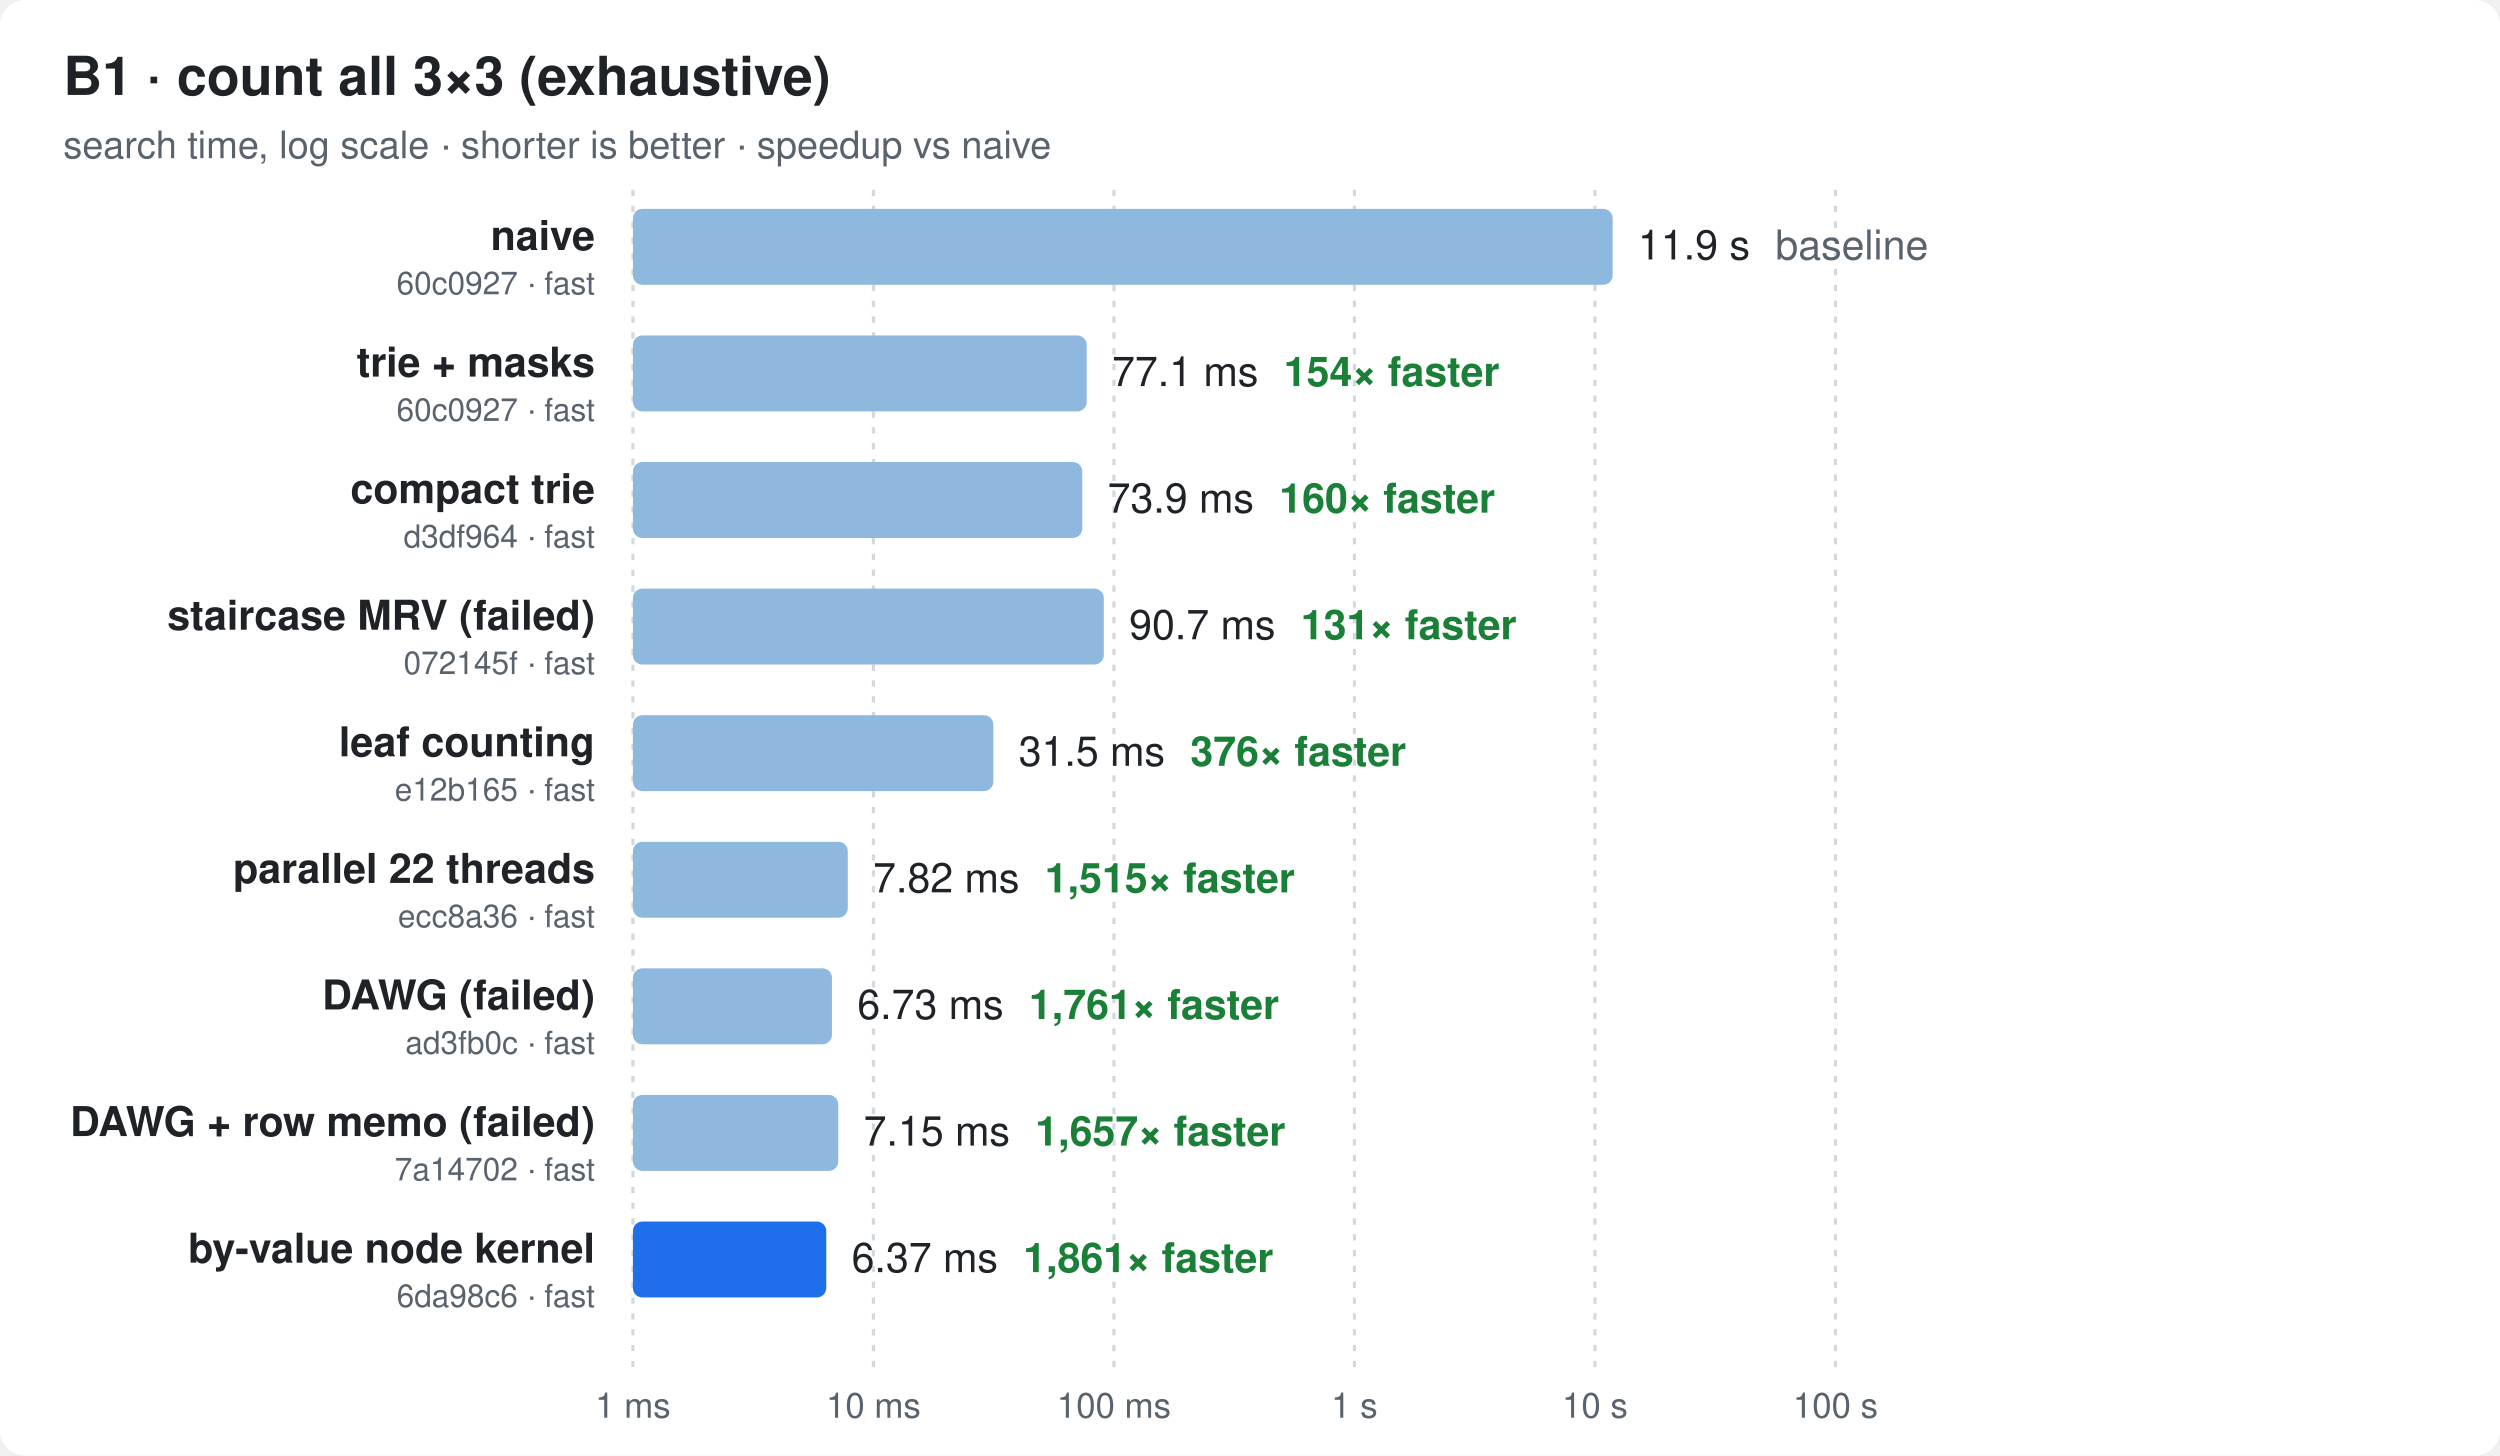
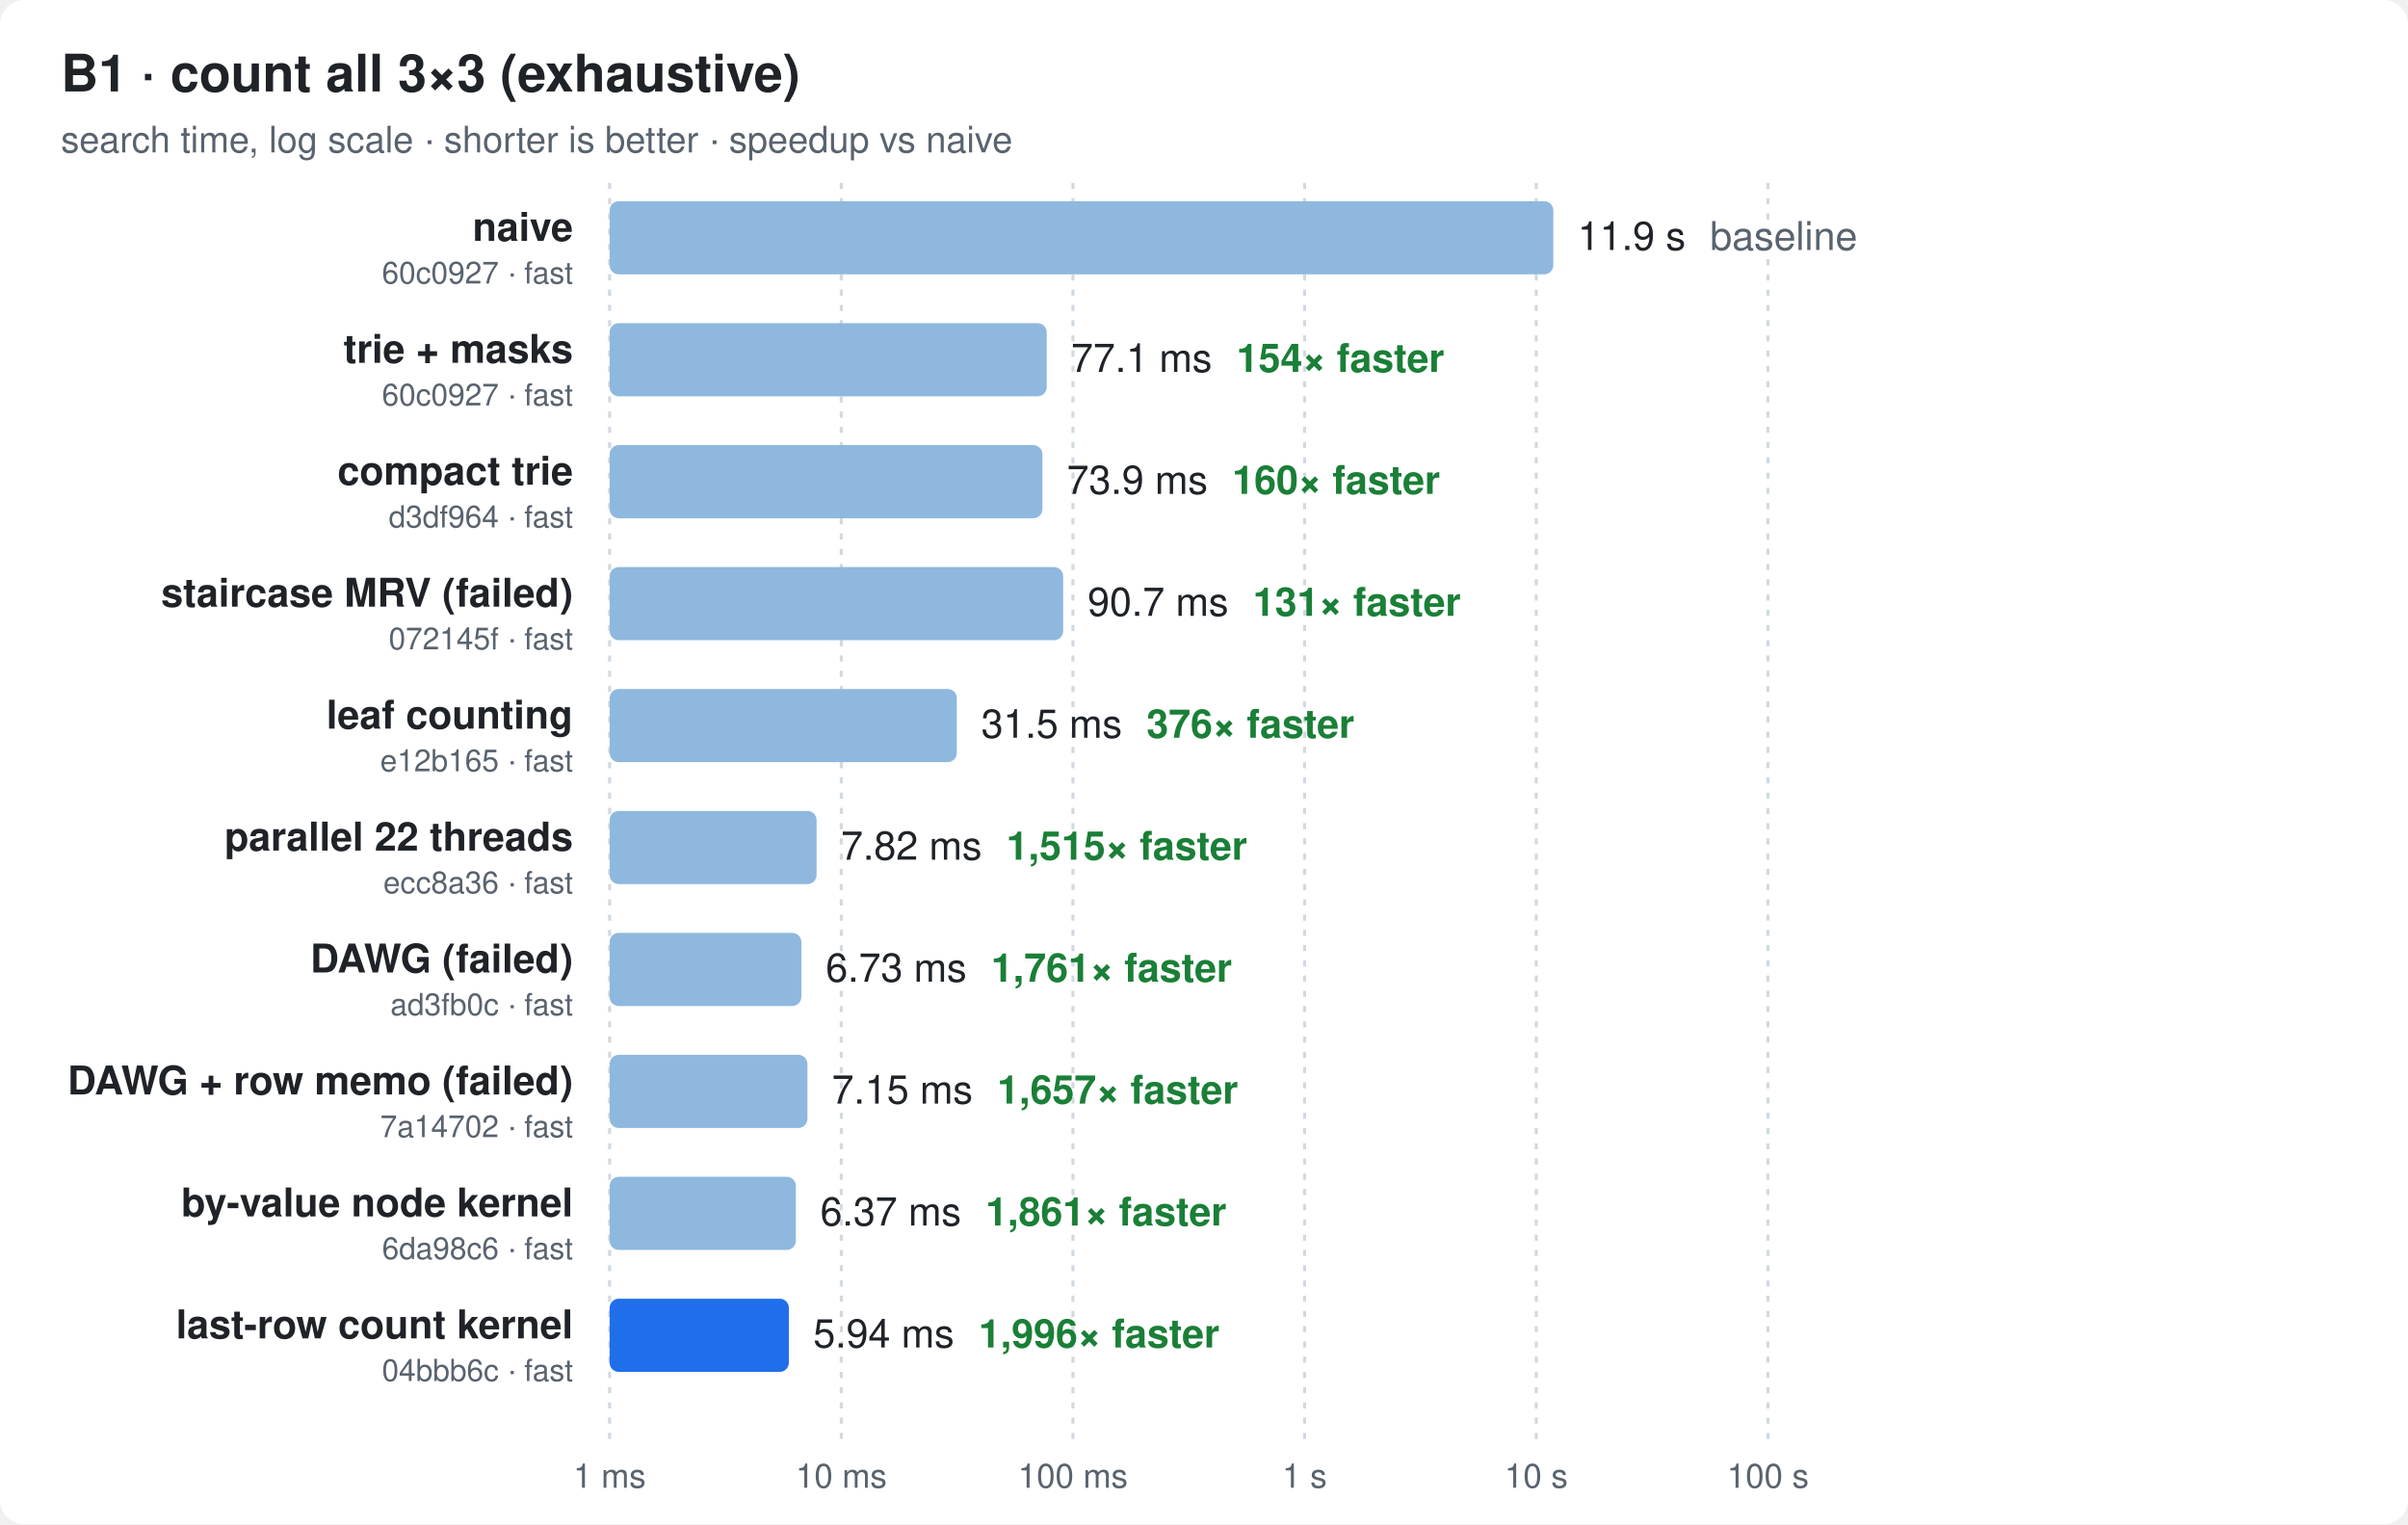
- <svg xmlns="http://www.w3.org/2000/svg" width="790" height="460" viewBox="0 0 790 460" font-family="ui-sans-serif,-apple-system,Segoe UI,Helvetica,Arial,sans-serif">
+ <svg xmlns="http://www.w3.org/2000/svg" width="790" height="500" viewBox="0 0 790 500" font-family="ui-sans-serif,-apple-system,Segoe UI,Helvetica,Arial,sans-serif">
  <style>
  .bg{fill:#ffffff} .t{fill:#1f2328} .m{fill:#59636e} .g{stroke:#d1d9e0}
  .bar{fill:#8fb8de} .best{fill:#1f6feb} .x{fill:#1a7f37;font-weight:600}
  @media (prefers-color-scheme: dark){
    .bg{fill:#0d1117} .t{fill:#e6edf3} .m{fill:#9198a1} .g{stroke:#30363d}
    .bar{fill:#2f5f8f} .best{fill:#4493f8} .x{fill:#3fb950}
  }
</style>
-   <rect class="bg" width="790" height="460" rx="8" />
+   <rect class="bg" width="790" height="500" rx="8" />
  <text class="t" x="20" y="30" font-size="17" font-weight="700">B1 · count all 3×3 (exhaustive)</text>
  <text class="m" x="20" y="50" font-size="12">search time, log scale · shorter is better · speedup vs naive</text>
-   <line class="g" x1="200.0" x2="200.0" y1="60" y2="432" stroke-dasharray="2 3" />
-   <text class="m" x="200.0" y="448" font-size="11" text-anchor="middle">1 ms</text>
-   <line class="g" x1="276.0" x2="276.0" y1="60" y2="432" stroke-dasharray="2 3" />
-   <text class="m" x="276.0" y="448" font-size="11" text-anchor="middle">10 ms</text>
-   <line class="g" x1="352.0" x2="352.0" y1="60" y2="432" stroke-dasharray="2 3" />
-   <text class="m" x="352.0" y="448" font-size="11" text-anchor="middle">100 ms</text>
-   <line class="g" x1="428.0" x2="428.0" y1="60" y2="432" stroke-dasharray="2 3" />
-   <text class="m" x="428.0" y="448" font-size="11" text-anchor="middle">1 s</text>
-   <line class="g" x1="504.0" x2="504.0" y1="60" y2="432" stroke-dasharray="2 3" />
-   <text class="m" x="504.0" y="448" font-size="11" text-anchor="middle">10 s</text>
-   <line class="g" x1="580.0" x2="580.0" y1="60" y2="432" stroke-dasharray="2 3" />
-   <text class="m" x="580.0" y="448" font-size="11" text-anchor="middle">100 s</text>
+   <line class="g" x1="200.0" x2="200.0" y1="60" y2="472" stroke-dasharray="2 3" />
+   <text class="m" x="200.0" y="488" font-size="11" text-anchor="middle">1 ms</text>
+   <line class="g" x1="276.0" x2="276.0" y1="60" y2="472" stroke-dasharray="2 3" />
+   <text class="m" x="276.0" y="488" font-size="11" text-anchor="middle">10 ms</text>
+   <line class="g" x1="352.0" x2="352.0" y1="60" y2="472" stroke-dasharray="2 3" />
+   <text class="m" x="352.0" y="488" font-size="11" text-anchor="middle">100 ms</text>
+   <line class="g" x1="428.0" x2="428.0" y1="60" y2="472" stroke-dasharray="2 3" />
+   <text class="m" x="428.0" y="488" font-size="11" text-anchor="middle">1 s</text>
+   <line class="g" x1="504.0" x2="504.0" y1="60" y2="472" stroke-dasharray="2 3" />
+   <text class="m" x="504.0" y="488" font-size="11" text-anchor="middle">10 s</text>
+   <line class="g" x1="580.0" x2="580.0" y1="60" y2="472" stroke-dasharray="2 3" />
+   <text class="m" x="580.0" y="488" font-size="11" text-anchor="middle">100 s</text>
  <text class="t" x="188" y="79.0" font-size="13" font-weight="600" text-anchor="end">naive</text>
  <text class="m" x="188" y="93.0" font-size="10" text-anchor="end">60c0927 · fast</text>
  <rect class="bar" x="200" y="66" width="309.6" height="24" rx="3" />
  <text class="t" x="517.6" y="82.0" font-size="13">11.9 s<tspan class="m" dx="8">baseline</tspan>
  </text>
  <text class="t" x="188" y="119.0" font-size="13" font-weight="600" text-anchor="end">trie + masks</text>
  <text class="m" x="188" y="133.0" font-size="10" text-anchor="end">60c0927 · fast</text>
  <rect class="bar" x="200" y="106" width="143.4" height="24" rx="3" />
  <text class="t" x="351.4" y="122.0" font-size="13">77.1 ms<tspan class="x" dx="8">154× faster</tspan>
  </text>
  <text class="t" x="188" y="159.0" font-size="13" font-weight="600" text-anchor="end">compact trie</text>
  <text class="m" x="188" y="173.0" font-size="10" text-anchor="end">d3df964 · fast</text>
  <rect class="bar" x="200" y="146" width="142.0" height="24" rx="3" />
  <text class="t" x="350.0" y="162.0" font-size="13">73.9 ms<tspan class="x" dx="8">160× faster</tspan>
  </text>
  <text class="t" x="188" y="199.0" font-size="13" font-weight="600" text-anchor="end">staircase MRV (failed)</text>
  <text class="m" x="188" y="213.0" font-size="10" text-anchor="end">072145f · fast</text>
  <rect class="bar" x="200" y="186" width="148.8" height="24" rx="3" />
  <text class="t" x="356.8" y="202.0" font-size="13">90.7 ms<tspan class="x" dx="8">131× faster</tspan>
  </text>
  <text class="t" x="188" y="239.0" font-size="13" font-weight="600" text-anchor="end">leaf counting</text>
  <text class="m" x="188" y="253.0" font-size="10" text-anchor="end">e12b165 · fast</text>
  <rect class="bar" x="200" y="226" width="113.9" height="24" rx="3" />
  <text class="t" x="321.9" y="242.0" font-size="13">31.5 ms<tspan class="x" dx="8">376× faster</tspan>
  </text>
  <text class="t" x="188" y="279.0" font-size="13" font-weight="600" text-anchor="end">parallel 22 threads</text>
  <text class="m" x="188" y="293.0" font-size="10" text-anchor="end">ecc8a36 · fast</text>
  <rect class="bar" x="200" y="266" width="67.9" height="24" rx="3" />
  <text class="t" x="275.9" y="282.0" font-size="13">7.82 ms<tspan class="x" dx="8">1,515× faster</tspan>
  </text>
  <text class="t" x="188" y="319.0" font-size="13" font-weight="600" text-anchor="end">DAWG (failed)</text>
  <text class="m" x="188" y="333.0" font-size="10" text-anchor="end">ad3fb0c · fast</text>
  <rect class="bar" x="200" y="306" width="62.9" height="24" rx="3" />
  <text class="t" x="270.9" y="322.0" font-size="13">6.73 ms<tspan class="x" dx="8">1,761× faster</tspan>
  </text>
  <text class="t" x="188" y="359.0" font-size="13" font-weight="600" text-anchor="end">DAWG + row memo (failed)</text>
  <text class="m" x="188" y="373.0" font-size="10" text-anchor="end">7a14702 · fast</text>
  <rect class="bar" x="200" y="346" width="64.9" height="24" rx="3" />
  <text class="t" x="272.9" y="362.0" font-size="13">7.15 ms<tspan class="x" dx="8">1,657× faster</tspan>
  </text>
  <text class="t" x="188" y="399.0" font-size="13" font-weight="600" text-anchor="end">by-value node kernel</text>
  <text class="m" x="188" y="413.0" font-size="10" text-anchor="end">6da98c6 · fast</text>
-   <rect class="best" x="200" y="386" width="61.1" height="24" rx="3" />
+   <rect class="bar" x="200" y="386" width="61.1" height="24" rx="3" />
  <text class="t" x="269.1" y="402.0" font-size="13">6.37 ms<tspan class="x" dx="8">1,861× faster</tspan>
  </text>
+   <text class="t" x="188" y="439.0" font-size="13" font-weight="600" text-anchor="end">last-row count kernel</text>
+   <text class="m" x="188" y="453.0" font-size="10" text-anchor="end">04bbb6c · fast</text>
+   <rect class="best" x="200" y="426" width="58.8" height="24" rx="3" />
+   <text class="t" x="266.8" y="442.0" font-size="13">5.94 ms<tspan class="x" dx="8">1,996× faster</tspan>
+   </text>
</svg>
